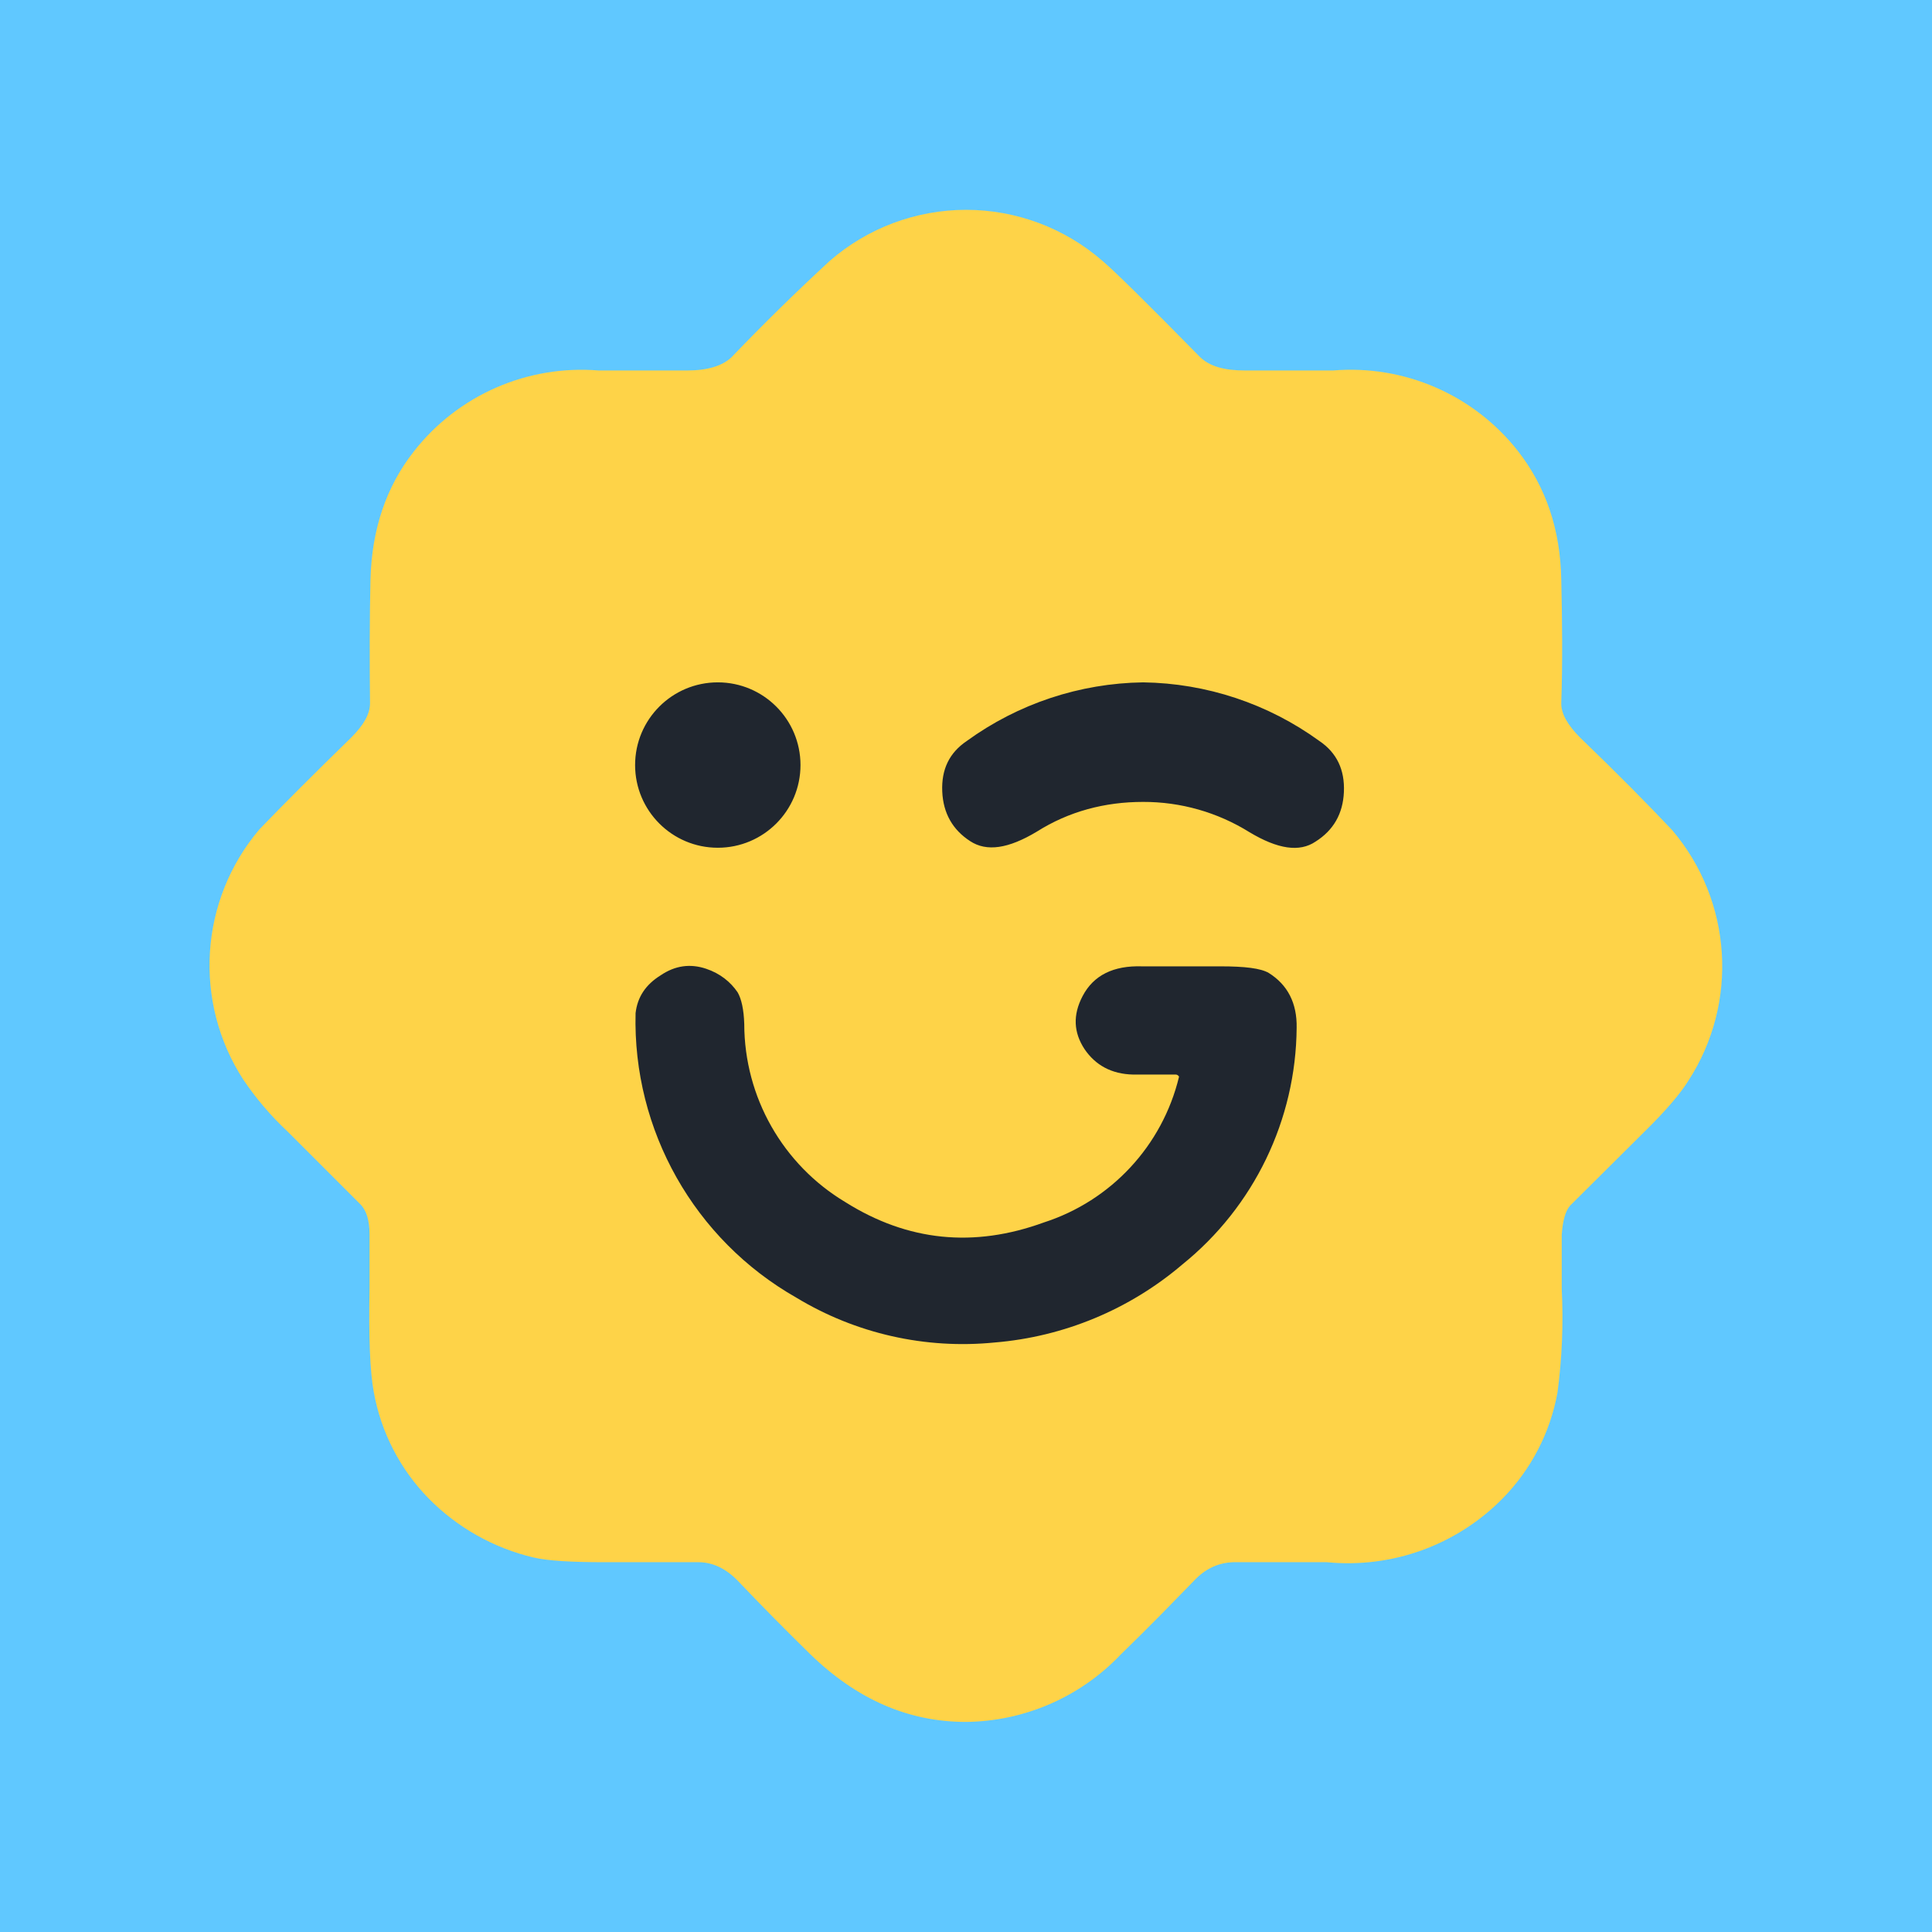
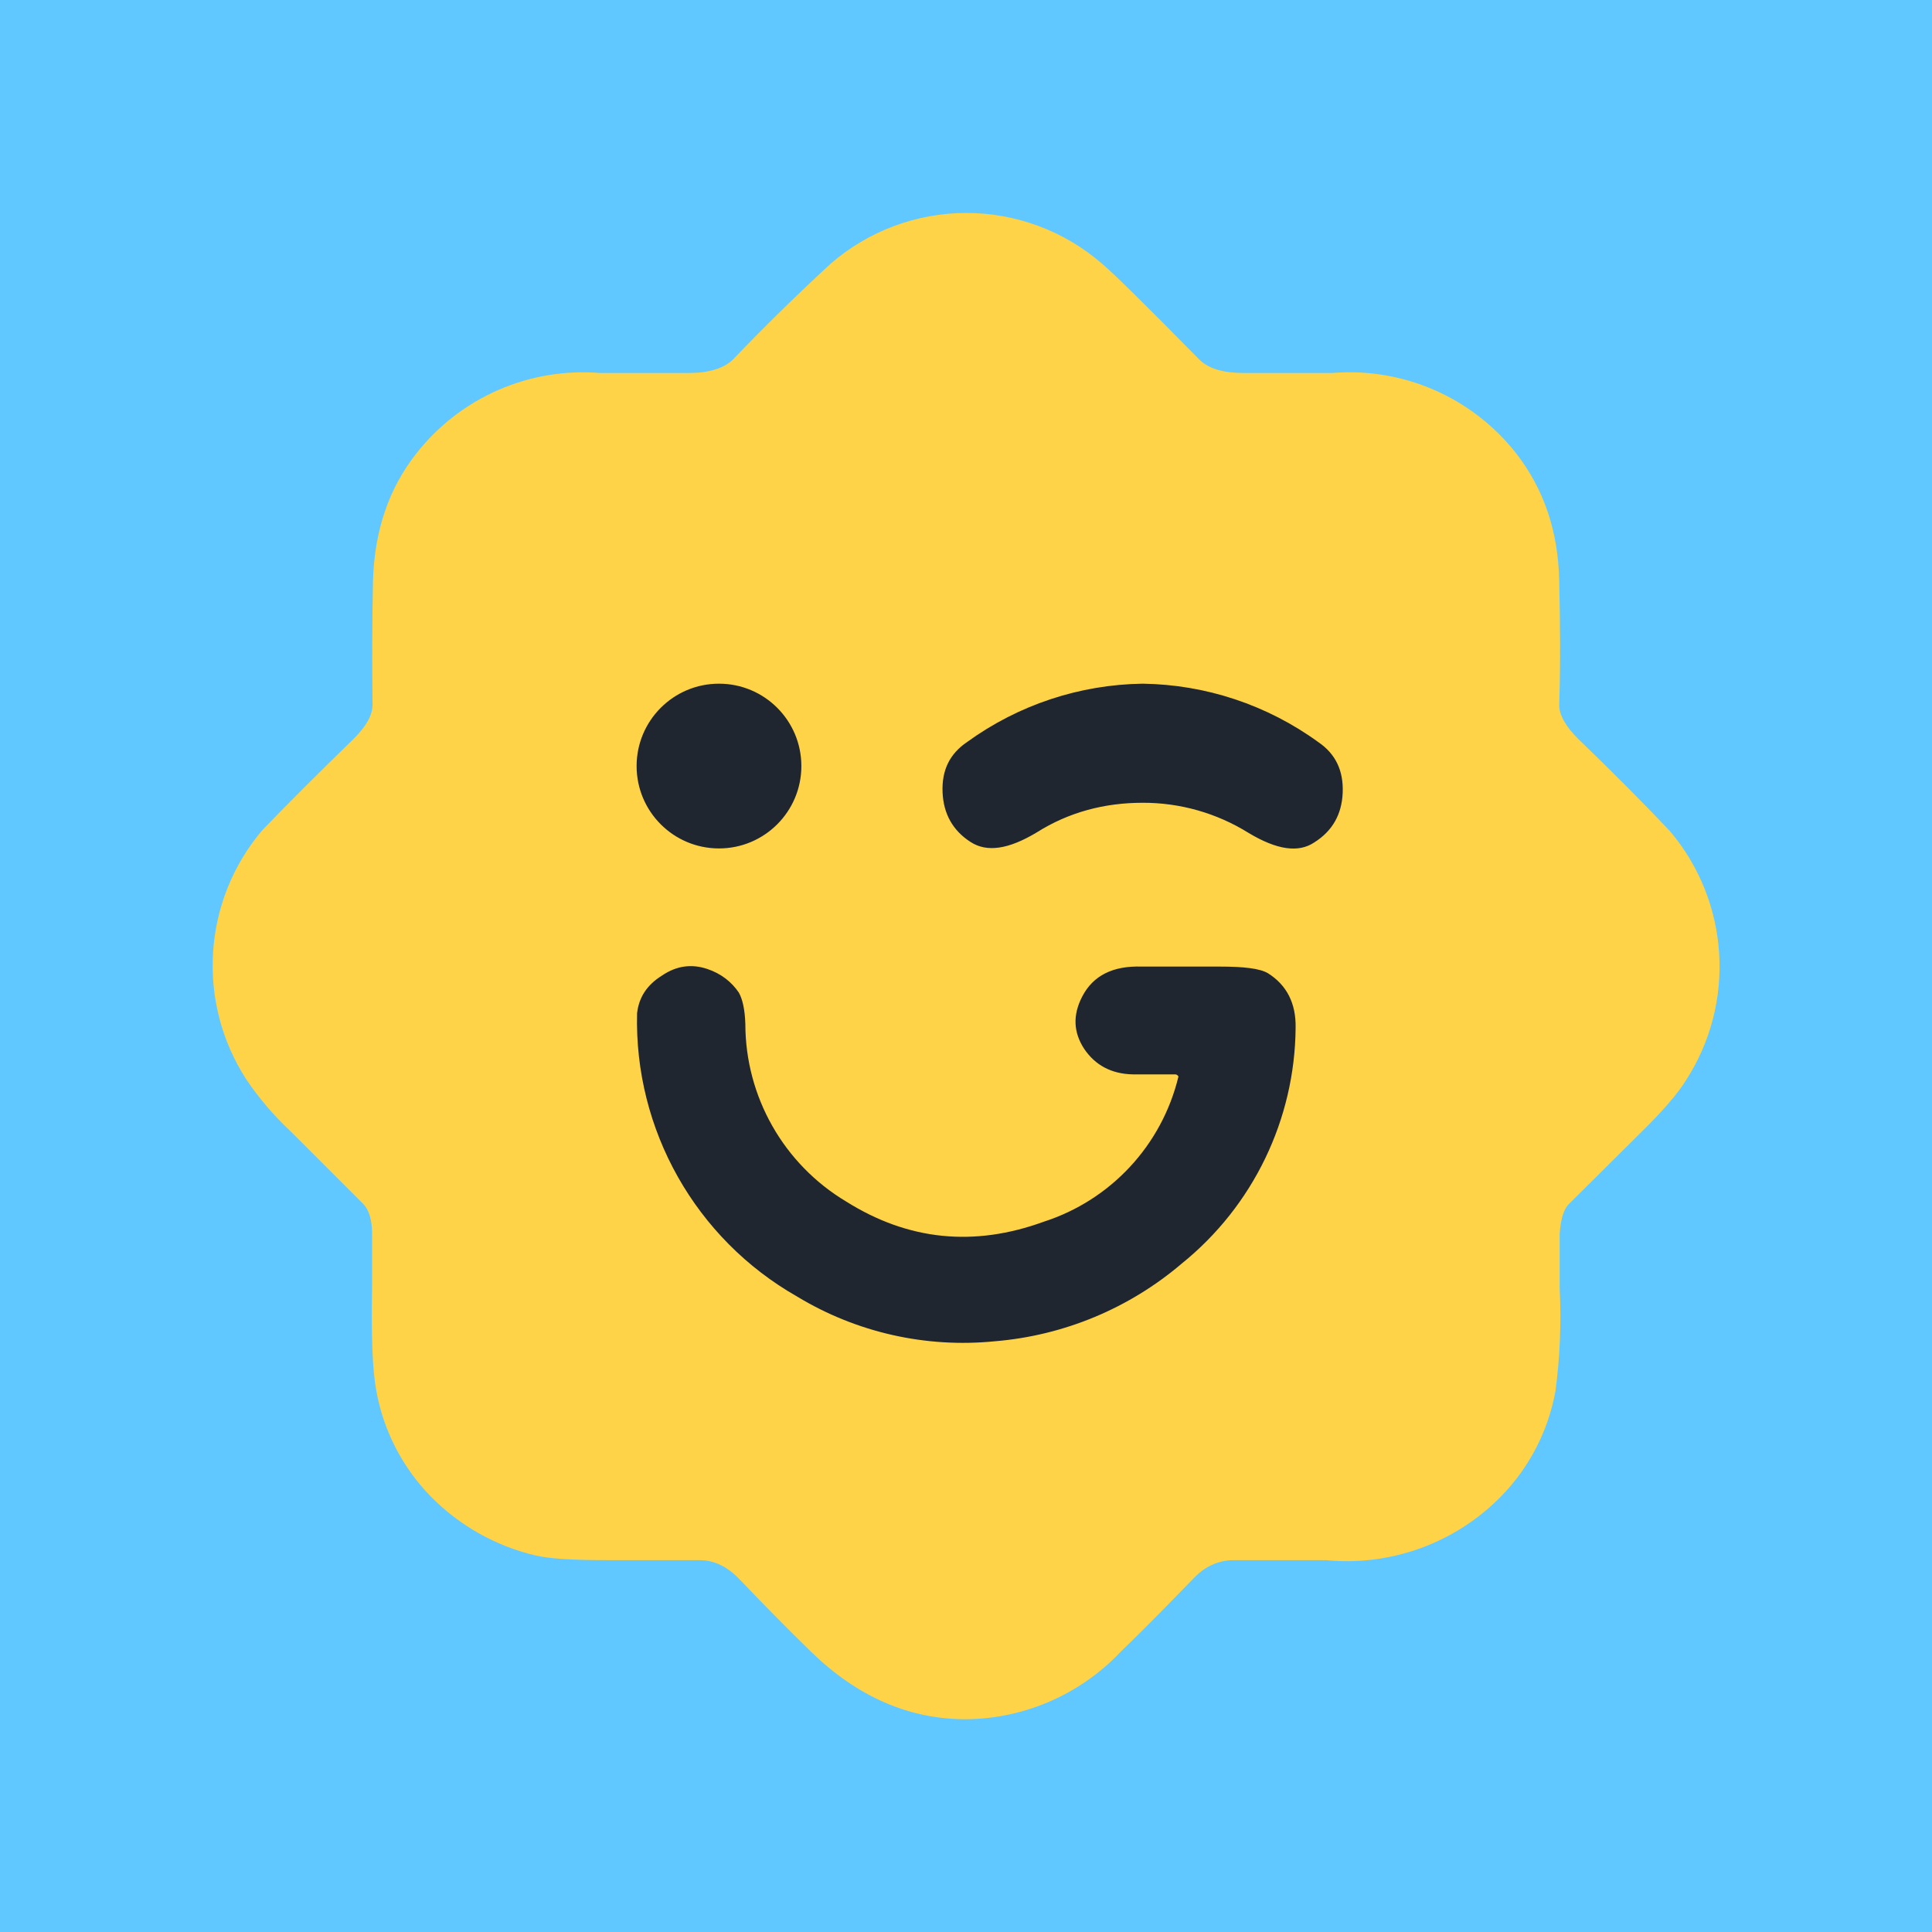
<svg xmlns="http://www.w3.org/2000/svg" viewBox="0 0 56 56">
  <rect x="0" y="0" width="56" height="56" fill="#60C8FF" />
-   <g transform="translate(0.47,0.47) scale(0.9831)">
-     <g transform="translate(-11.01,-11.01) scale(1.3932)">
-       <g>
-         <path d="M28 12a4.4 4.4 0 0 1 2.89 1.08c.25.21.95.9 2.07 2.04.2.19.5.28.95.28h1.86a4.5 4.5 0 0 1 3.91 1.7c.6.77.9 1.67.92 2.72.02.87.03 1.75 0 2.63 0 .22.14.46.4.72.8.77 1.44 1.42 1.95 1.96a4.45 4.45 0 0 1 .34 5.3c-.16.26-.47.63-.94 1.09l-1.56 1.55c-.1.11-.16.32-.18.62v1.15a12 12 0 0 1-.09 2.19 4.29 4.29 0 0 1-1.16 2.24 4.59 4.59 0 0 1-3.72 1.35h-1.98c-.32.01-.6.14-.84.4-.4.41-.9.93-1.54 1.55A4.58 4.58 0 0 1 28 44c-1.22 0-2.31-.48-3.29-1.43a61.02 61.02 0 0 1-1.53-1.55c-.25-.26-.53-.4-.84-.4h-1.99c-.7 0-1.2-.03-1.5-.1a4.6 4.6 0 0 1-2.22-1.25 4.3 4.3 0 0 1-1.16-2.25c-.08-.42-.11-1.16-.09-2.19v-1.15c0-.3-.07-.5-.18-.62l-1.55-1.55a6.4 6.4 0 0 1-.94-1.1 4.45 4.45 0 0 1 .34-5.3c.51-.53 1.16-1.18 1.94-1.94.27-.27.4-.5.4-.73-.01-.87-.01-1.75.01-2.63.03-1.05.33-1.95.92-2.7a4.5 4.5 0 0 1 3.91-1.71h1.87c.44 0 .75-.1.94-.28a47.1 47.1 0 0 1 2.08-2.04A4.4 4.4 0 0 1 28 12Z" fill="#FED348" />
-         <path d="M22.75 25.5a1.75 1.75 0 1 0 0-3.5 1.75 1.75 0 0 0 0 3.5ZM31.75 22a6.5 6.5 0 0 1 3.73 1.24c.37.25.54.61.52 1.08-.02.46-.22.81-.6 1.05-.34.23-.8.16-1.4-.2a4.23 4.23 0 0 0-2.25-.64c-.81 0-1.57.2-2.25.63-.6.36-1.06.43-1.41.2-.37-.24-.57-.59-.59-1.05-.02-.47.15-.82.52-1.07A6.51 6.51 0 0 1 31.75 22ZM32.44 30.3h-.9c-.46-.01-.8-.2-1.03-.54-.23-.35-.25-.72-.04-1.12.23-.44.65-.65 1.26-.63h1.66c.51 0 .85.04 1.02.14.4.25.6.64.59 1.16a6.5 6.5 0 0 1-2.42 5.01 7.01 7.01 0 0 1-3.97 1.65 6.8 6.8 0 0 1-4.2-.95 6.73 6.73 0 0 1-3.4-6.02c.04-.34.21-.6.53-.8.31-.21.63-.25.96-.14.3.1.52.28.67.5.08.14.13.36.14.67A4.4 4.4 0 0 0 25.45 33c1.32.83 2.72.97 4.2.43a4.3 4.3 0 0 0 2.86-3.08s0-.02-.02-.03a.07.07 0 0 0-.05-.02Z" fill="#20262F" />
-       </g>
+   <g transform="translate(-10.20,-10.20) scale(1.3644)">
+     <g>
+       <path d="M28 12a4.4 4.4 0 0 1 2.89 1.08c.25.21.95.9 2.07 2.04.2.19.5.28.95.28h1.86a4.5 4.5 0 0 1 3.91 1.7c.6.77.9 1.67.92 2.72.02.87.03 1.75 0 2.63 0 .22.14.46.4.72.8.77 1.44 1.42 1.95 1.96a4.45 4.45 0 0 1 .34 5.3c-.16.26-.47.63-.94 1.09l-1.56 1.55c-.1.11-.16.32-.18.62v1.15a12 12 0 0 1-.09 2.19 4.29 4.29 0 0 1-1.16 2.24 4.59 4.59 0 0 1-3.72 1.35h-1.98c-.32.01-.6.14-.84.4-.4.41-.9.93-1.54 1.55A4.58 4.58 0 0 1 28 44c-1.22 0-2.31-.48-3.29-1.43a61.02 61.02 0 0 1-1.53-1.55c-.25-.26-.53-.4-.84-.4h-1.99c-.7 0-1.2-.03-1.5-.1a4.6 4.6 0 0 1-2.22-1.25 4.3 4.3 0 0 1-1.16-2.25c-.08-.42-.11-1.16-.09-2.19v-1.15c0-.3-.07-.5-.18-.62l-1.55-1.55a6.4 6.4 0 0 1-.94-1.1 4.45 4.45 0 0 1 .34-5.3c.51-.53 1.16-1.18 1.94-1.94.27-.27.4-.5.4-.73-.01-.87-.01-1.75.01-2.63.03-1.05.33-1.95.92-2.7a4.5 4.5 0 0 1 3.91-1.71h1.87c.44 0 .75-.1.94-.28a47.1 47.1 0 0 1 2.08-2.04A4.4 4.4 0 0 1 28 12Z" fill="#FED348" />
+       <path d="M22.75 25.5a1.75 1.75 0 1 0 0-3.5 1.75 1.75 0 0 0 0 3.5ZM31.75 22a6.5 6.5 0 0 1 3.73 1.24c.37.25.54.61.52 1.08-.02.46-.22.81-.6 1.05-.34.23-.8.16-1.4-.2a4.23 4.23 0 0 0-2.25-.64c-.81 0-1.57.2-2.25.63-.6.36-1.06.43-1.41.2-.37-.24-.57-.59-.59-1.05-.02-.47.15-.82.52-1.07A6.51 6.51 0 0 1 31.75 22ZM32.44 30.3h-.9c-.46-.01-.8-.2-1.03-.54-.23-.35-.25-.72-.04-1.12.23-.44.65-.65 1.26-.63h1.66c.51 0 .85.04 1.02.14.4.25.6.64.59 1.16a6.5 6.5 0 0 1-2.42 5.01 7.01 7.01 0 0 1-3.97 1.65 6.8 6.8 0 0 1-4.2-.95 6.73 6.73 0 0 1-3.4-6.02c.04-.34.21-.6.53-.8.31-.21.63-.25.96-.14.3.1.52.28.67.5.08.14.13.36.14.67A4.4 4.4 0 0 0 25.45 33c1.32.83 2.72.97 4.2.43a4.3 4.3 0 0 0 2.86-3.08s0-.02-.02-.03a.07.07 0 0 0-.05-.02Z" fill="#20262F" />
    </g>
  </g>
</svg>
